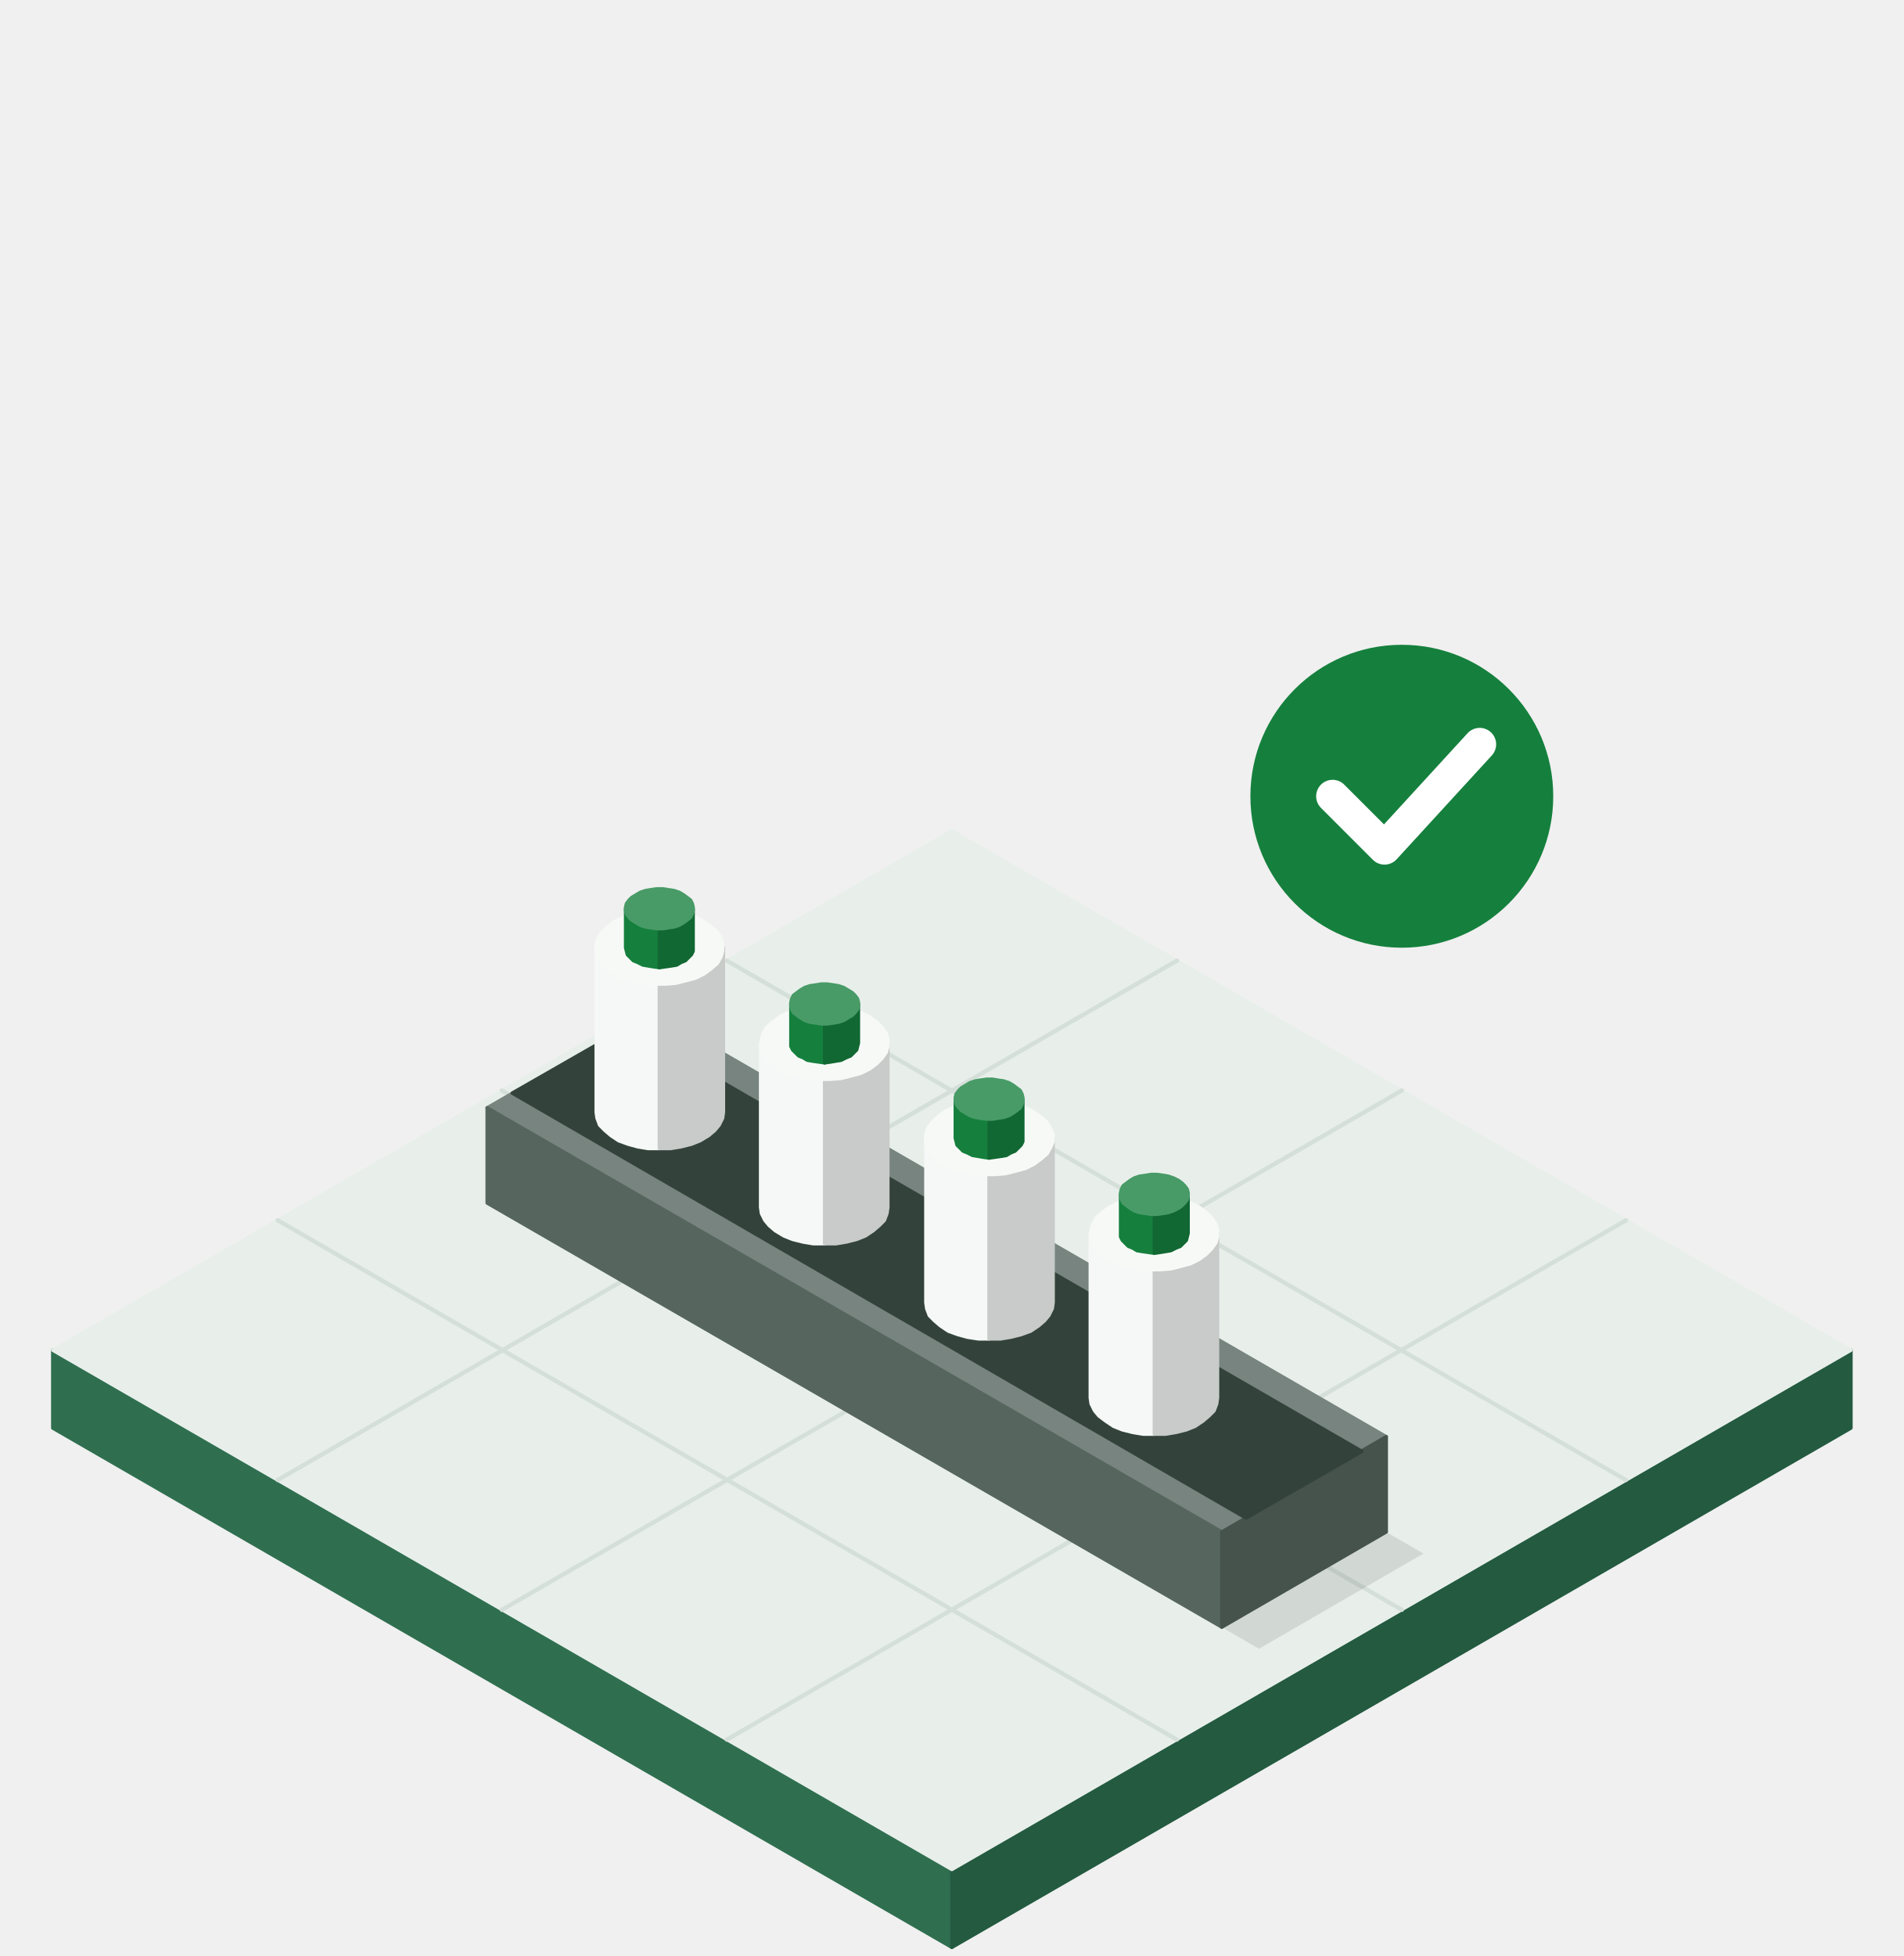
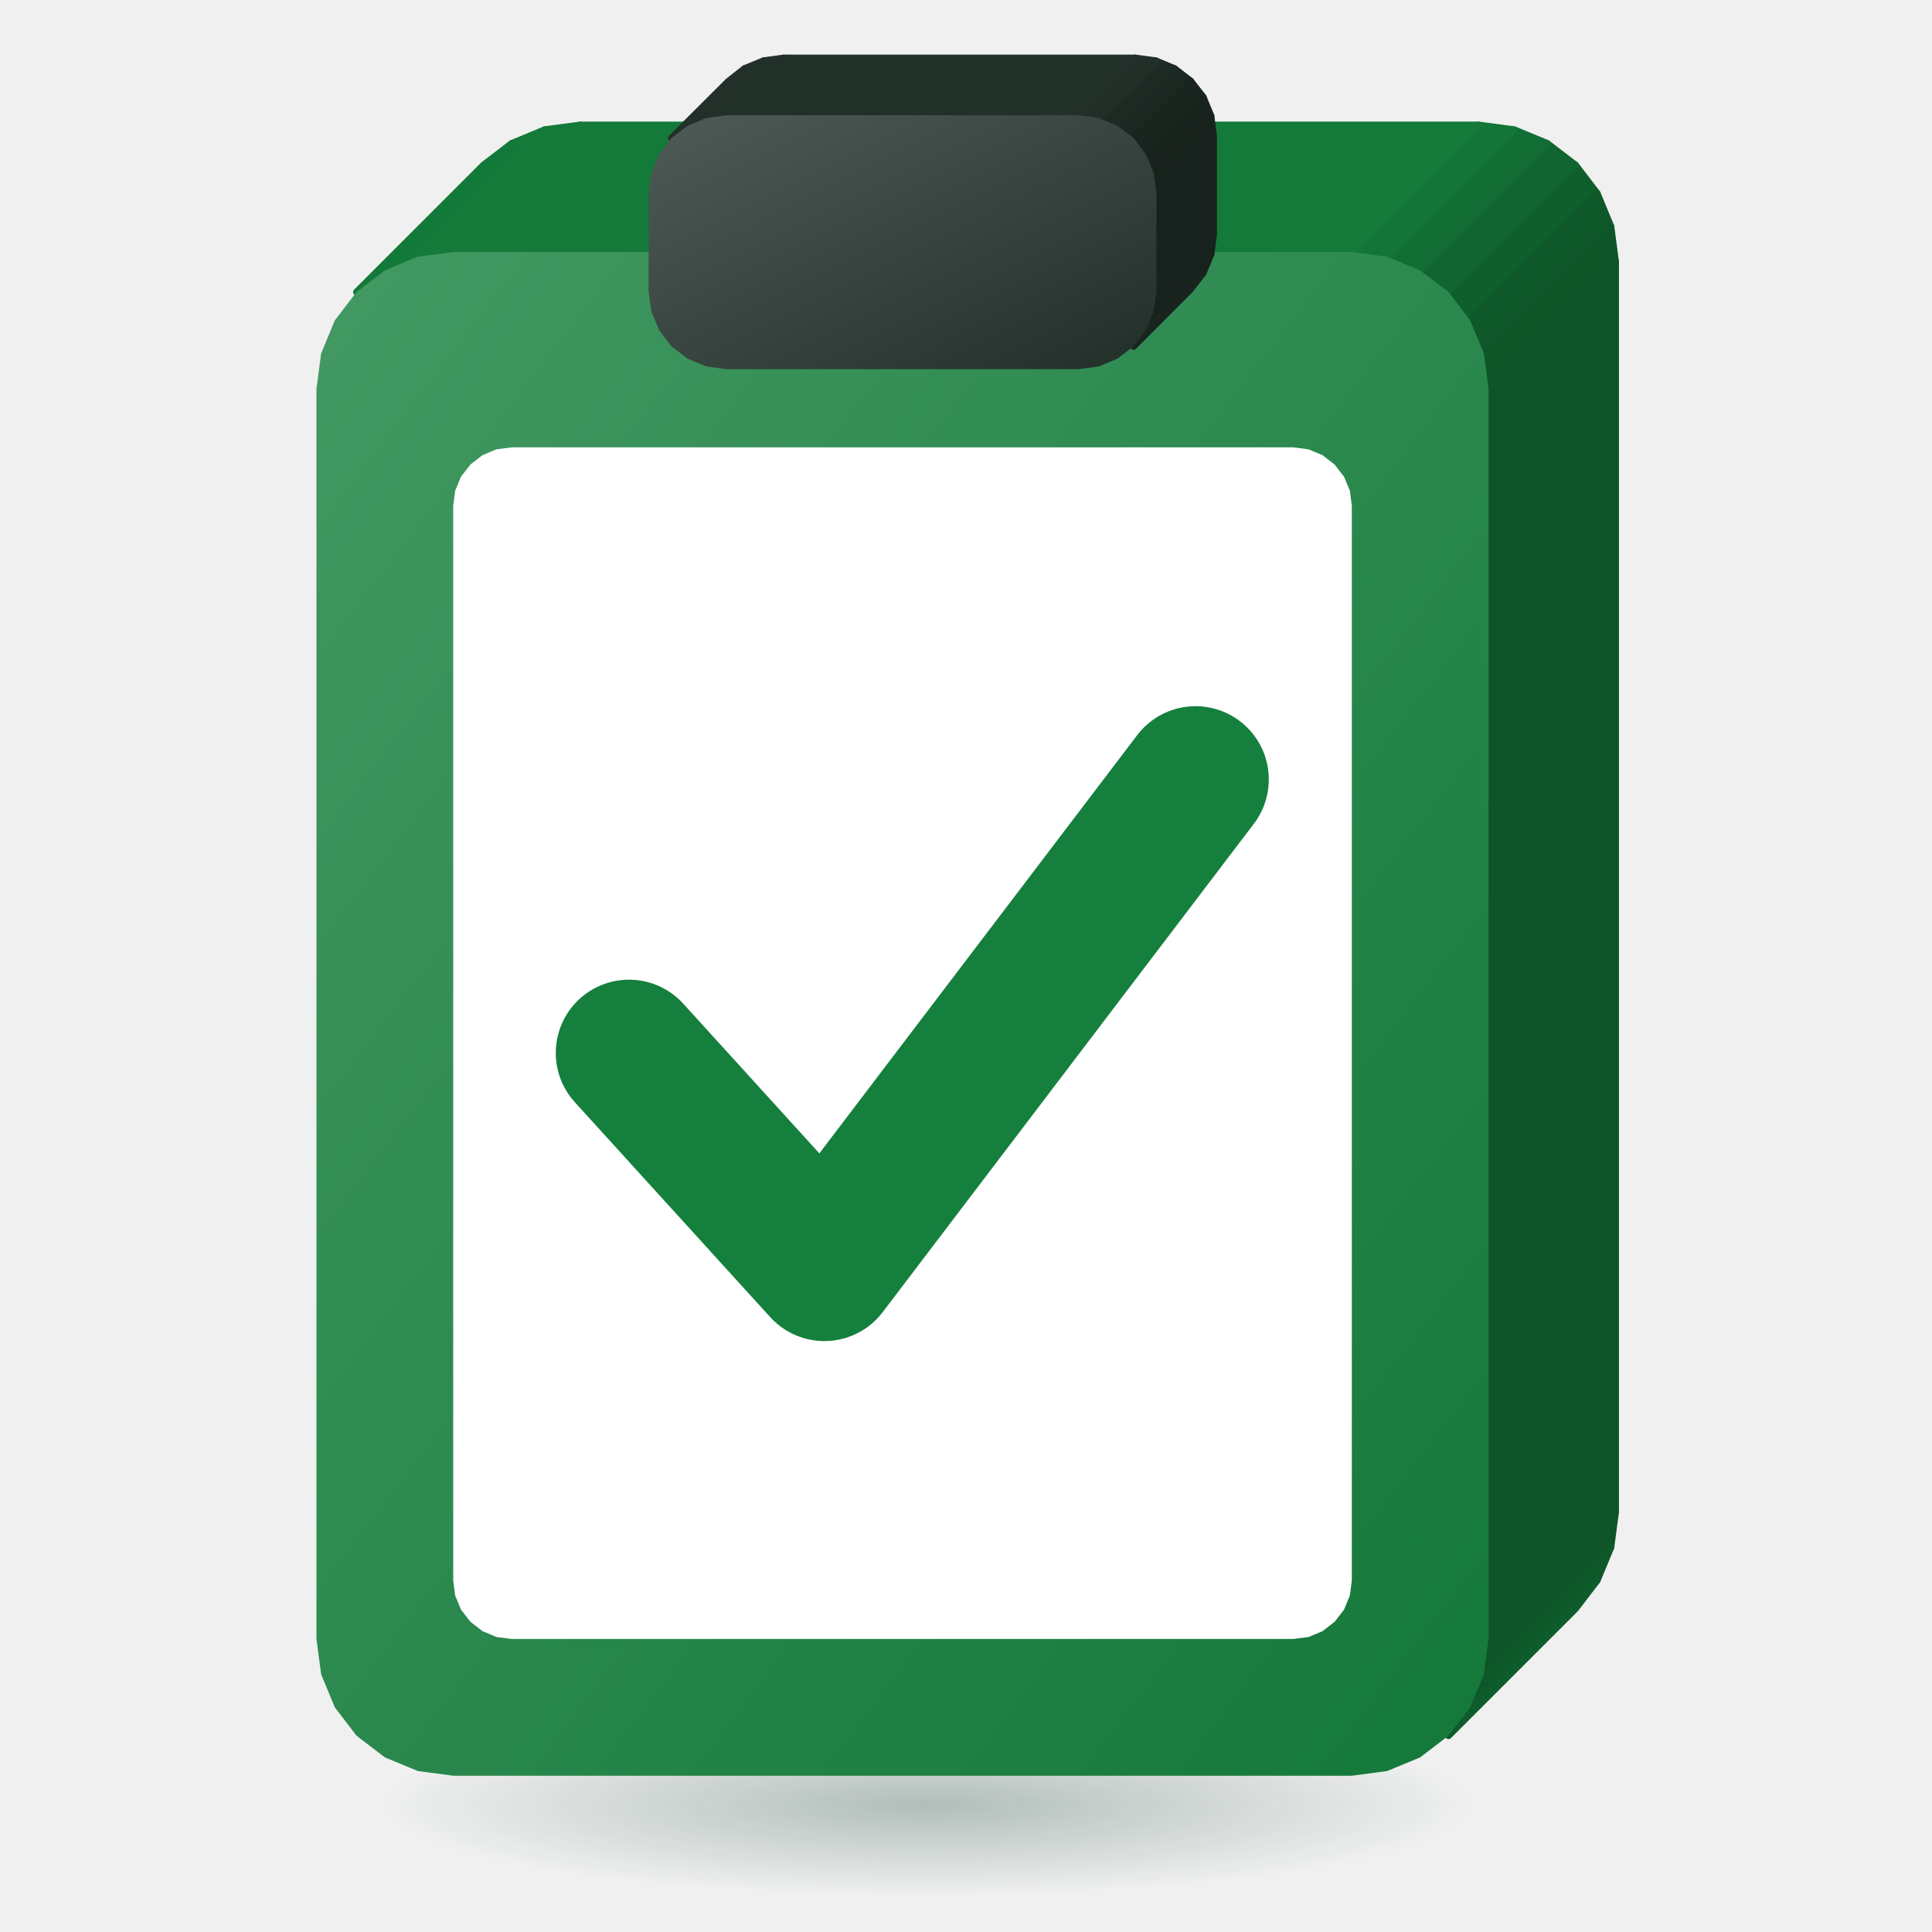
- <svg xmlns="http://www.w3.org/2000/svg" viewBox="-11.0 -9.6 22.0 22.6" role="img" aria-label="Calidad">
-   <polygon points="-10.39,6.90 0.00,12.90 0.00,12.00 -10.39,6.00" fill="#2f6f50" stroke="#2f6f50" stroke-width=".04" stroke-linejoin="round" />
-   <polygon points="10.39,6.90 0.00,12.90 0.00,12.00 10.39,6.00" fill="#235a40" stroke="#235a40" stroke-width=".04" stroke-linejoin="round" />
-   <polygon points="0.00,0.00 10.39,6.00 0.00,12.00 -10.39,6.00" fill="#e8efeb" stroke="#e8efeb" stroke-width=".04" stroke-linejoin="round" />
-   <polyline points="2.60,1.50 -7.79,7.50" fill="none" stroke="#d5dfd9" stroke-width="0.05" stroke-linecap="round" stroke-linejoin="round" />
-   <polyline points="-2.60,1.50 7.79,7.50" fill="none" stroke="#d5dfd9" stroke-width="0.05" stroke-linecap="round" stroke-linejoin="round" />
-   <polyline points="5.20,3.00 -5.20,9.00" fill="none" stroke="#d5dfd9" stroke-width="0.05" stroke-linecap="round" stroke-linejoin="round" />
-   <polyline points="-5.20,3.00 5.20,9.00" fill="none" stroke="#d5dfd9" stroke-width="0.05" stroke-linecap="round" stroke-linejoin="round" />
-   <polyline points="7.79,4.50 -2.60,10.50" fill="none" stroke="#d5dfd9" stroke-width="0.05" stroke-linecap="round" stroke-linejoin="round" />
-   <polyline points="-7.79,4.50 2.60,10.50" fill="none" stroke="#d5dfd9" stroke-width="0.05" stroke-linecap="round" stroke-linejoin="round" />
-   <polygon points="-3.46,3.20 5.45,8.35 3.55,9.45 -5.37,4.30" fill="#000" stroke="#000" stroke-width=".04" stroke-linejoin="round" fill-opacity=".10" stroke-opacity="0" />
-   <polygon points="-3.46,2.10 5.02,7.00 3.12,8.10 -5.37,3.20" fill="#77847f" stroke="#77847f" stroke-width=".04" stroke-linejoin="round" />
-   <polygon points="-5.37,4.30 3.12,9.20 3.12,8.10 -5.37,3.20" fill="#56665f" stroke="#56665f" stroke-width=".04" stroke-linejoin="round" />
-   <polygon points="5.02,8.10 3.12,9.20 3.12,8.10 5.02,7.00" fill="#46534d" stroke="#46534d" stroke-width=".04" stroke-linejoin="round" />
-   <polygon points="-3.75,2.27 4.74,7.17 3.40,7.94 -5.08,3.03" fill="#33433c" stroke="#33433c" stroke-width=".04" stroke-linejoin="round" />
-   <polygon points="-3.38,3.67 -3.51,3.67 -3.63,3.65 -3.74,3.62 -3.85,3.58 -3.94,3.52 -4.01,3.46 -4.07,3.40 -4.10,3.32 -4.11,3.25 -4.11,1.35 -4.10,1.42 -4.07,1.50 -4.01,1.56 -3.94,1.62 -3.85,1.68 -3.74,1.72 -3.63,1.75 -3.51,1.77 -3.38,1.77" fill="#f5f8f6" stroke="#f5f8f6" stroke-width=".04" stroke-linejoin="round" />
-   <polygon points="-2.64,3.25 -2.65,3.32 -2.69,3.40 -2.74,3.46 -2.81,3.52 -2.91,3.58 -3.01,3.62 -3.13,3.65 -3.25,3.67 -3.38,3.67 -3.38,1.77 -3.25,1.77 -3.13,1.75 -3.01,1.72 -2.91,1.68 -2.81,1.62 -2.74,1.56 -2.69,1.50 -2.65,1.42 -2.64,1.35" fill="#c8cbc9" stroke="#c8cbc9" stroke-width=".04" stroke-linejoin="round" />
-   <polygon points="-2.86,1.65 -2.96,1.70 -3.07,1.73 -3.19,1.76 -3.31,1.77 -3.44,1.77 -3.57,1.76 -3.69,1.73 -3.80,1.70 -3.90,1.65 -3.98,1.59 -4.04,1.53 -4.09,1.46 -4.11,1.39 -4.11,1.31 -4.09,1.24 -4.04,1.17 -3.98,1.11 -3.90,1.05 -3.80,1.00 -3.69,0.97 -3.57,0.94 -3.44,0.93 -3.31,0.93 -3.19,0.94 -3.07,0.97 -2.96,1.00 -2.86,1.05 -2.78,1.11 -2.71,1.17 -2.67,1.24 -2.65,1.31 -2.65,1.39 -2.67,1.46 -2.71,1.53 -2.78,1.59 -2.86,1.65" fill="#f7f9f7" stroke="#f7f9f7" stroke-width=".04" stroke-linejoin="round" />
-   <polygon points="-3.38,1.58 -3.45,1.57 -3.51,1.56 -3.57,1.55 -3.63,1.52 -3.68,1.50 -3.72,1.46 -3.75,1.43 -3.76,1.39 -3.77,1.35 -3.77,0.90 -3.76,0.94 -3.75,0.98 -3.72,1.01 -3.68,1.05 -3.63,1.07 -3.57,1.10 -3.51,1.11 -3.45,1.12 -3.38,1.13" fill="#15803d" stroke="#15803d" stroke-width=".04" stroke-linejoin="round" />
-   <polygon points="-2.99,1.35 -2.99,1.39 -3.01,1.43 -3.04,1.46 -3.08,1.50 -3.13,1.52 -3.18,1.55 -3.24,1.56 -3.31,1.57 -3.38,1.58 -3.38,1.13 -3.31,1.12 -3.24,1.11 -3.18,1.10 -3.13,1.07 -3.08,1.05 -3.04,1.01 -3.01,0.98 -2.99,0.94 -2.99,0.90" fill="#116832" stroke="#116832" stroke-width=".04" stroke-linejoin="round" />
-   <polygon points="-3.10,1.06 -3.15,1.09 -3.21,1.11 -3.28,1.12 -3.34,1.13 -3.41,1.13 -3.48,1.12 -3.54,1.11 -3.60,1.09 -3.65,1.06 -3.70,1.03 -3.73,1.00 -3.76,0.96 -3.77,0.92 -3.77,0.88 -3.76,0.84 -3.73,0.80 -3.70,0.77 -3.65,0.74 -3.60,0.71 -3.54,0.69 -3.48,0.68 -3.41,0.67 -3.34,0.67 -3.28,0.68 -3.21,0.69 -3.15,0.71 -3.10,0.74 -3.06,0.77 -3.02,0.80 -3.00,0.84 -2.99,0.88 -2.99,0.92 -3.00,0.96 -3.02,1.00 -3.06,1.03 -3.10,1.06" fill="#489b67" stroke="#489b67" stroke-width=".04" stroke-linejoin="round" />
-   <polygon points="-1.47,4.77 -1.60,4.77 -1.72,4.75 -1.84,4.72 -1.94,4.68 -2.04,4.62 -2.11,4.56 -2.16,4.50 -2.20,4.42 -2.21,4.35 -2.21,2.45 -2.20,2.52 -2.16,2.60 -2.11,2.66 -2.04,2.72 -1.94,2.78 -1.84,2.82 -1.72,2.85 -1.60,2.87 -1.47,2.87" fill="#f5f8f6" stroke="#f5f8f6" stroke-width=".04" stroke-linejoin="round" />
-   <polygon points="-0.74,4.35 -0.75,4.42 -0.78,4.50 -0.84,4.56 -0.91,4.62 -1.00,4.68 -1.10,4.72 -1.22,4.75 -1.34,4.77 -1.47,4.77 -1.47,2.87 -1.34,2.87 -1.22,2.85 -1.10,2.82 -1.00,2.78 -0.91,2.72 -0.84,2.66 -0.78,2.60 -0.75,2.52 -0.74,2.45" fill="#c8cbc9" stroke="#c8cbc9" stroke-width=".04" stroke-linejoin="round" />
-   <polygon points="-0.95,2.75 -1.05,2.80 -1.16,2.83 -1.28,2.86 -1.41,2.87 -1.54,2.87 -1.66,2.86 -1.78,2.83 -1.89,2.80 -1.99,2.75 -2.07,2.69 -2.14,2.63 -2.18,2.56 -2.20,2.49 -2.20,2.41 -2.18,2.34 -2.14,2.27 -2.07,2.21 -1.99,2.15 -1.89,2.10 -1.78,2.07 -1.66,2.04 -1.54,2.03 -1.41,2.03 -1.28,2.04 -1.16,2.07 -1.05,2.10 -0.95,2.15 -0.87,2.21 -0.81,2.27 -0.76,2.34 -0.74,2.41 -0.74,2.49 -0.76,2.56 -0.81,2.63 -0.87,2.69 -0.95,2.75" fill="#f7f9f7" stroke="#f7f9f7" stroke-width=".04" stroke-linejoin="round" />
-   <polygon points="-1.47,2.68 -1.54,2.67 -1.61,2.66 -1.67,2.65 -1.72,2.62 -1.77,2.60 -1.81,2.56 -1.84,2.53 -1.86,2.49 -1.86,2.45 -1.86,2.00 -1.86,2.04 -1.84,2.08 -1.81,2.11 -1.77,2.15 -1.72,2.17 -1.67,2.20 -1.61,2.21 -1.54,2.22 -1.47,2.23" fill="#15803d" stroke="#15803d" stroke-width=".04" stroke-linejoin="round" />
-   <polygon points="-1.08,2.45 -1.09,2.49 -1.10,2.53 -1.13,2.56 -1.17,2.60 -1.22,2.62 -1.28,2.65 -1.34,2.66 -1.40,2.67 -1.47,2.68 -1.47,2.23 -1.40,2.22 -1.34,2.21 -1.28,2.20 -1.22,2.17 -1.17,2.15 -1.13,2.11 -1.10,2.08 -1.09,2.04 -1.08,2.00" fill="#116832" stroke="#116832" stroke-width=".04" stroke-linejoin="round" />
-   <polygon points="-1.20,2.16 -1.25,2.19 -1.31,2.21 -1.37,2.22 -1.44,2.23 -1.51,2.23 -1.57,2.22 -1.64,2.21 -1.70,2.19 -1.75,2.16 -1.79,2.13 -1.83,2.10 -1.85,2.06 -1.86,2.02 -1.86,1.98 -1.85,1.94 -1.83,1.90 -1.79,1.87 -1.75,1.84 -1.70,1.81 -1.64,1.79 -1.57,1.78 -1.51,1.77 -1.44,1.77 -1.37,1.78 -1.31,1.79 -1.25,1.81 -1.20,1.84 -1.15,1.87 -1.12,1.90 -1.09,1.94 -1.08,1.98 -1.08,2.02 -1.09,2.06 -1.12,2.10 -1.15,2.13 -1.20,2.16" fill="#489b67" stroke="#489b67" stroke-width=".04" stroke-linejoin="round" />
-   <polygon points="0.43,5.87 0.31,5.87 0.18,5.85 0.07,5.82 -0.04,5.78 -0.13,5.72 -0.20,5.66 -0.26,5.60 -0.29,5.52 -0.30,5.45 -0.30,3.55 -0.29,3.62 -0.26,3.70 -0.20,3.76 -0.13,3.82 -0.04,3.88 0.07,3.92 0.18,3.95 0.31,3.97 0.43,3.97" fill="#f5f8f6" stroke="#f5f8f6" stroke-width=".04" stroke-linejoin="round" />
-   <polygon points="1.17,5.45 1.16,5.52 1.12,5.60 1.07,5.66 1.00,5.72 0.91,5.78 0.80,5.82 0.68,5.85 0.56,5.87 0.43,5.87 0.43,3.97 0.56,3.97 0.68,3.95 0.80,3.92 0.91,3.88 1.00,3.82 1.07,3.76 1.12,3.70 1.16,3.62 1.17,3.55" fill="#c8cbc9" stroke="#c8cbc9" stroke-width=".04" stroke-linejoin="round" />
-   <polygon points="0.95,3.85 0.85,3.90 0.74,3.93 0.62,3.96 0.50,3.97 0.37,3.97 0.24,3.96 0.12,3.93 0.01,3.90 -0.09,3.85 -0.17,3.79 -0.23,3.73 -0.28,3.66 -0.30,3.59 -0.30,3.51 -0.28,3.44 -0.23,3.37 -0.17,3.31 -0.09,3.25 0.01,3.20 0.12,3.17 0.24,3.14 0.37,3.13 0.50,3.13 0.62,3.14 0.74,3.17 0.85,3.20 0.95,3.25 1.03,3.31 1.10,3.37 1.14,3.44 1.17,3.51 1.17,3.59 1.14,3.66 1.10,3.73 1.03,3.79 0.95,3.85" fill="#f7f9f7" stroke="#f7f9f7" stroke-width=".04" stroke-linejoin="round" />
-   <polygon points="0.43,3.78 0.36,3.77 0.30,3.76 0.24,3.75 0.18,3.72 0.13,3.70 0.09,3.66 0.06,3.63 0.05,3.59 0.04,3.55 0.04,3.10 0.05,3.14 0.06,3.18 0.09,3.21 0.13,3.25 0.18,3.27 0.24,3.30 0.30,3.31 0.36,3.32 0.43,3.33" fill="#15803d" stroke="#15803d" stroke-width=".04" stroke-linejoin="round" />
-   <polygon points="0.82,3.55 0.82,3.59 0.80,3.63 0.77,3.66 0.73,3.70 0.68,3.72 0.63,3.75 0.57,3.76 0.50,3.77 0.43,3.78 0.43,3.33 0.50,3.32 0.57,3.31 0.63,3.30 0.68,3.27 0.73,3.25 0.77,3.21 0.80,3.18 0.82,3.14 0.82,3.10" fill="#116832" stroke="#116832" stroke-width=".04" stroke-linejoin="round" />
-   <polygon points="0.71,3.26 0.66,3.29 0.60,3.31 0.53,3.32 0.47,3.33 0.40,3.33 0.33,3.32 0.27,3.31 0.21,3.29 0.16,3.26 0.11,3.23 0.08,3.20 0.05,3.16 0.04,3.12 0.04,3.08 0.05,3.04 0.08,3.00 0.11,2.97 0.16,2.94 0.21,2.91 0.27,2.89 0.33,2.88 0.40,2.87 0.47,2.87 0.53,2.88 0.60,2.89 0.66,2.91 0.71,2.94 0.75,2.97 0.79,3.00 0.81,3.04 0.82,3.08 0.82,3.12 0.81,3.16 0.79,3.20 0.75,3.23 0.71,3.26" fill="#489b67" stroke="#489b67" stroke-width=".04" stroke-linejoin="round" />
-   <polygon points="2.34,6.97 2.21,6.97 2.09,6.95 1.97,6.92 1.87,6.88 1.78,6.82 1.70,6.76 1.65,6.70 1.61,6.62 1.60,6.55 1.60,4.65 1.61,4.72 1.65,4.80 1.70,4.86 1.78,4.92 1.87,4.98 1.97,5.02 2.09,5.05 2.21,5.07 2.34,5.07" fill="#f5f8f6" stroke="#f5f8f6" stroke-width=".04" stroke-linejoin="round" />
-   <polygon points="3.07,6.55 3.06,6.62 3.03,6.70 2.97,6.76 2.90,6.82 2.81,6.88 2.71,6.92 2.59,6.95 2.47,6.97 2.34,6.97 2.34,5.07 2.47,5.07 2.59,5.05 2.71,5.02 2.81,4.98 2.90,4.92 2.97,4.86 3.03,4.80 3.06,4.72 3.07,4.65" fill="#c8cbc9" stroke="#c8cbc9" stroke-width=".04" stroke-linejoin="round" />
-   <polygon points="2.86,4.95 2.76,5.00 2.65,5.03 2.53,5.06 2.40,5.07 2.27,5.07 2.15,5.06 2.03,5.03 1.92,5.00 1.82,4.95 1.74,4.89 1.67,4.83 1.63,4.76 1.61,4.69 1.61,4.61 1.63,4.54 1.67,4.47 1.74,4.41 1.82,4.35 1.92,4.30 2.03,4.27 2.15,4.24 2.27,4.23 2.40,4.23 2.53,4.24 2.65,4.27 2.76,4.30 2.86,4.35 2.94,4.41 3.00,4.47 3.05,4.54 3.07,4.61 3.07,4.69 3.05,4.76 3.00,4.83 2.94,4.89 2.86,4.95" fill="#f7f9f7" stroke="#f7f9f7" stroke-width=".04" stroke-linejoin="round" />
-   <polygon points="2.34,4.88 2.27,4.87 2.20,4.86 2.14,4.85 2.09,4.82 2.04,4.80 2.00,4.76 1.97,4.73 1.95,4.69 1.95,4.65 1.95,4.20 1.95,4.24 1.97,4.28 2.00,4.31 2.04,4.35 2.09,4.37 2.14,4.40 2.20,4.41 2.27,4.42 2.34,4.43" fill="#15803d" stroke="#15803d" stroke-width=".04" stroke-linejoin="round" />
-   <polygon points="2.73,4.65 2.72,4.69 2.71,4.73 2.68,4.76 2.64,4.80 2.59,4.82 2.53,4.85 2.47,4.86 2.41,4.87 2.34,4.88 2.34,4.43 2.41,4.42 2.47,4.41 2.53,4.40 2.59,4.37 2.64,4.35 2.68,4.31 2.71,4.28 2.72,4.24 2.73,4.20" fill="#116832" stroke="#116832" stroke-width=".04" stroke-linejoin="round" />
-   <polygon points="2.62,4.36 2.56,4.39 2.50,4.41 2.44,4.42 2.37,4.43 2.30,4.43 2.24,4.42 2.17,4.41 2.11,4.39 2.06,4.36 2.02,4.33 1.98,4.30 1.96,4.26 1.95,4.22 1.95,4.18 1.96,4.14 1.98,4.10 2.02,4.07 2.06,4.04 2.11,4.01 2.17,3.99 2.24,3.98 2.30,3.97 2.37,3.97 2.44,3.98 2.50,3.99 2.56,4.01 2.62,4.04 2.66,4.07 2.69,4.10 2.72,4.14 2.73,4.18 2.73,4.22 2.72,4.26 2.69,4.30 2.66,4.33 2.62,4.36" fill="#489b67" stroke="#489b67" stroke-width=".04" stroke-linejoin="round" />
-   <circle cx="5.20" cy="-0.40" r="1.75" fill="#15803d" />
-   <polyline points="4.40,-0.40 5.00,0.20 6.10,-1.00" fill="none" stroke="#fff" stroke-width=".38" stroke-linecap="round" stroke-linejoin="round" />
+ <svg xmlns="http://www.w3.org/2000/svg" viewBox="3.8 1.1 98.9 98.9" role="img" aria-label="Calidad">
+   <defs>
+     <radialGradient id="sombra">
+       <stop offset="0" stop-color="#0f3d2e" stop-opacity=".28" />
+       <stop offset="1" stop-color="#0f3d2e" stop-opacity="0" />
+     </radialGradient>
+     <linearGradient id="g1" x1="0" y1="0" x2="1" y2="1">
+       <stop offset="0" stop-color="#439963" />
+       <stop offset="1" stop-color="#137839" />
+     </linearGradient>
+     <linearGradient id="g2" x1="0" y1="0" x2="1" y2="1">
+       <stop offset="0" stop-color="#4f5b56" />
+       <stop offset="1" stop-color="#212f29" />
+     </linearGradient>
+   </defs>
+   <ellipse cx="51.25" cy="93.50" rx="27.93" ry="4.66" fill="url(#sombra)" />
+   <polygon points="77.95,16.05 79.06,17.50 85.56,11.00 84.45,9.55" fill="#0f5e2d" stroke="#0f5e2d" stroke-width=".35" stroke-linejoin="round" />
+   <polygon points="76.50,14.94 77.95,16.05 84.45,9.55 83.00,8.44" fill="#106530" stroke="#106530" stroke-width=".35" stroke-linejoin="round" />
+   <polygon points="79.06,17.50 79.76,19.19 86.26,12.69 85.56,11.00" fill="#0e582a" stroke="#0e582a" stroke-width=".35" stroke-linejoin="round" />
+   <polygon points="74.81,14.24 76.50,14.94 83.00,8.44 81.31,7.74" fill="#126d34" stroke="#126d34" stroke-width=".35" stroke-linejoin="round" />
+   <polygon points="79.76,19.19 80.00,21.00 86.50,14.50 86.26,12.69" fill="#0e5528" stroke="#0e5528" stroke-width=".35" stroke-linejoin="round" />
+   <polygon points="73.00,14.00 74.81,14.24 81.31,7.74 79.50,7.50" fill="#137638" stroke="#137638" stroke-width=".35" stroke-linejoin="round" />
+   <polygon points="27.00,14.00 73.00,14.00 79.50,7.50 33.50,7.50" fill="#147a3a" stroke="#147a3a" stroke-width=".35" stroke-linejoin="round" />
+   <polygon points="80.00,21.00 80.00,85.00 86.50,78.50 86.50,14.50" fill="#0d5428" stroke="#0d5428" stroke-width=".35" stroke-linejoin="round" />
+   <polygon points="25.19,14.24 27.00,14.00 33.50,7.50 31.69,7.74" fill="#147a3a" stroke="#147a3a" stroke-width=".35" stroke-linejoin="round" />
+   <polygon points="23.50,14.94 25.19,14.24 31.69,7.74 30.00,8.44" fill="#147a3a" stroke="#147a3a" stroke-width=".35" stroke-linejoin="round" />
+   <polygon points="22.05,16.05 23.50,14.94 30.00,8.44 28.55,9.55" fill="#13793a" stroke="#13793a" stroke-width=".35" stroke-linejoin="round" />
+   <polygon points="80.00,85.00 79.76,86.81 86.26,80.31 86.50,78.50" fill="#0d5428" stroke="#0d5428" stroke-width=".35" stroke-linejoin="round" />
+   <polygon points="79.76,86.81 79.06,88.50 85.56,82.00 86.26,80.31" fill="#0e5729" stroke="#0e5729" stroke-width=".35" stroke-linejoin="round" />
+   <polygon points="79.06,88.50 77.95,89.95 84.45,83.45 85.56,82.00" fill="#0e5b2b" stroke="#0e5b2b" stroke-width=".35" stroke-linejoin="round" />
+   <path d="M73.00,14.00 L74.81,14.24 L76.50,14.94 L77.95,16.05 L79.06,17.50 L79.76,19.19 L80.00,21.00 L80.00,85.00 L79.76,86.81 L79.06,88.50 L77.95,89.95 L76.50,91.06 L74.81,91.76 L73.00,92.00 L27.00,92.00 L25.19,91.76 L23.50,91.06 L22.05,89.95 L20.94,88.50 L20.24,86.81 L20.00,85.00 L20.00,21.00 L20.24,19.19 L20.94,17.50 L22.05,16.05 L23.50,14.94 L25.19,14.24 L27.00,14.00 Z" fill="url(#g1)" fill-rule="evenodd" />
+   <polygon points="70.00,24.00 70.78,24.10 71.50,24.40 72.12,24.88 72.60,25.50 72.90,26.22 73.00,27.00 73.00,82.00 72.90,82.78 72.60,83.50 72.12,84.12 71.50,84.60 70.78,84.90 70.00,85.00 30.00,85.00 29.22,84.90 28.50,84.60 27.88,84.12 27.40,83.50 27.10,82.78 27.00,82.00 27.00,27.00 27.10,26.22 27.40,25.50 27.88,24.88 28.50,24.40 29.22,24.10 30.00,24.00" fill="#ffffff" />
+   <polygon points="61.00,7.54 61.83,8.17 64.75,5.25 63.92,4.61" fill="#1c2822" stroke="#1c2822" stroke-width=".35" stroke-linejoin="round" />
+   <polygon points="61.83,8.17 62.46,9.00 65.39,6.07 64.75,5.25" fill="#1a2520" stroke="#1a2520" stroke-width=".35" stroke-linejoin="round" />
+   <polygon points="60.04,7.14 61.00,7.54 63.92,4.61 62.96,4.21" fill="#1e2b25" stroke="#1e2b25" stroke-width=".35" stroke-linejoin="round" />
+   <polygon points="62.46,9.00 62.86,9.96 65.79,7.04 65.39,6.07" fill="#19231e" stroke="#19231e" stroke-width=".35" stroke-linejoin="round" />
+   <polygon points="59.00,7.00 60.04,7.14 62.96,4.21 61.92,4.07" fill="#212f28" stroke="#212f28" stroke-width=".35" stroke-linejoin="round" />
+   <polygon points="62.86,9.96 63.00,11.00 65.92,8.07 65.79,7.04" fill="#18221d" stroke="#18221d" stroke-width=".35" stroke-linejoin="round" />
+   <polygon points="63.00,11.00 63.00,16.00 65.92,13.07 65.92,8.07" fill="#17211d" stroke="#17211d" stroke-width=".35" stroke-linejoin="round" />
+   <polygon points="63.00,16.00 62.86,17.04 65.79,14.11 65.92,13.07" fill="#17211d" stroke="#17211d" stroke-width=".35" stroke-linejoin="round" />
+   <polygon points="62.86,17.04 62.46,18.00 65.39,15.07 65.79,14.11" fill="#18221d" stroke="#18221d" stroke-width=".35" stroke-linejoin="round" />
+   <polygon points="62.46,18.00 61.83,18.83 64.75,15.90 65.39,15.07" fill="#19241f" stroke="#19241f" stroke-width=".35" stroke-linejoin="round" />
+   <polygon points="41.00,7.00 59.00,7.00 61.92,4.07 43.92,4.07" fill="#22302a" stroke="#22302a" stroke-width=".35" stroke-linejoin="round" />
+   <polygon points="39.96,7.14 41.00,7.00 43.92,4.07 42.89,4.21" fill="#22302a" stroke="#22302a" stroke-width=".35" stroke-linejoin="round" />
+   <polygon points="39.00,7.54 39.96,7.14 42.89,4.21 41.92,4.61" fill="#22302a" stroke="#22302a" stroke-width=".35" stroke-linejoin="round" />
+   <polygon points="38.17,8.17 39.00,7.54 41.92,4.61 41.10,5.25" fill="#223029" stroke="#223029" stroke-width=".35" stroke-linejoin="round" />
+   <path d="M59.00,7.00 L60.04,7.14 L61.00,7.54 L61.83,8.17 L62.46,9.00 L62.86,9.96 L63.00,11.00 L63.00,16.00 L62.86,17.04 L62.46,18.00 L61.83,18.83 L61.00,19.46 L60.04,19.86 L59.00,20.00 L41.00,20.00 L39.96,19.86 L39.00,19.46 L38.17,18.83 L37.54,18.00 L37.14,17.04 L37.00,16.00 L37.00,11.00 L37.14,9.96 L37.54,9.00 L38.17,8.17 L39.00,7.54 L39.96,7.14 L41.00,7.00 Z" fill="url(#g2)" fill-rule="evenodd" />
+   <polyline points="36.00,55.00 46.00,66.00 65.00,41.00" fill="none" stroke="#15803d" stroke-width="7.5" stroke-linecap="round" stroke-linejoin="round" />
</svg>
